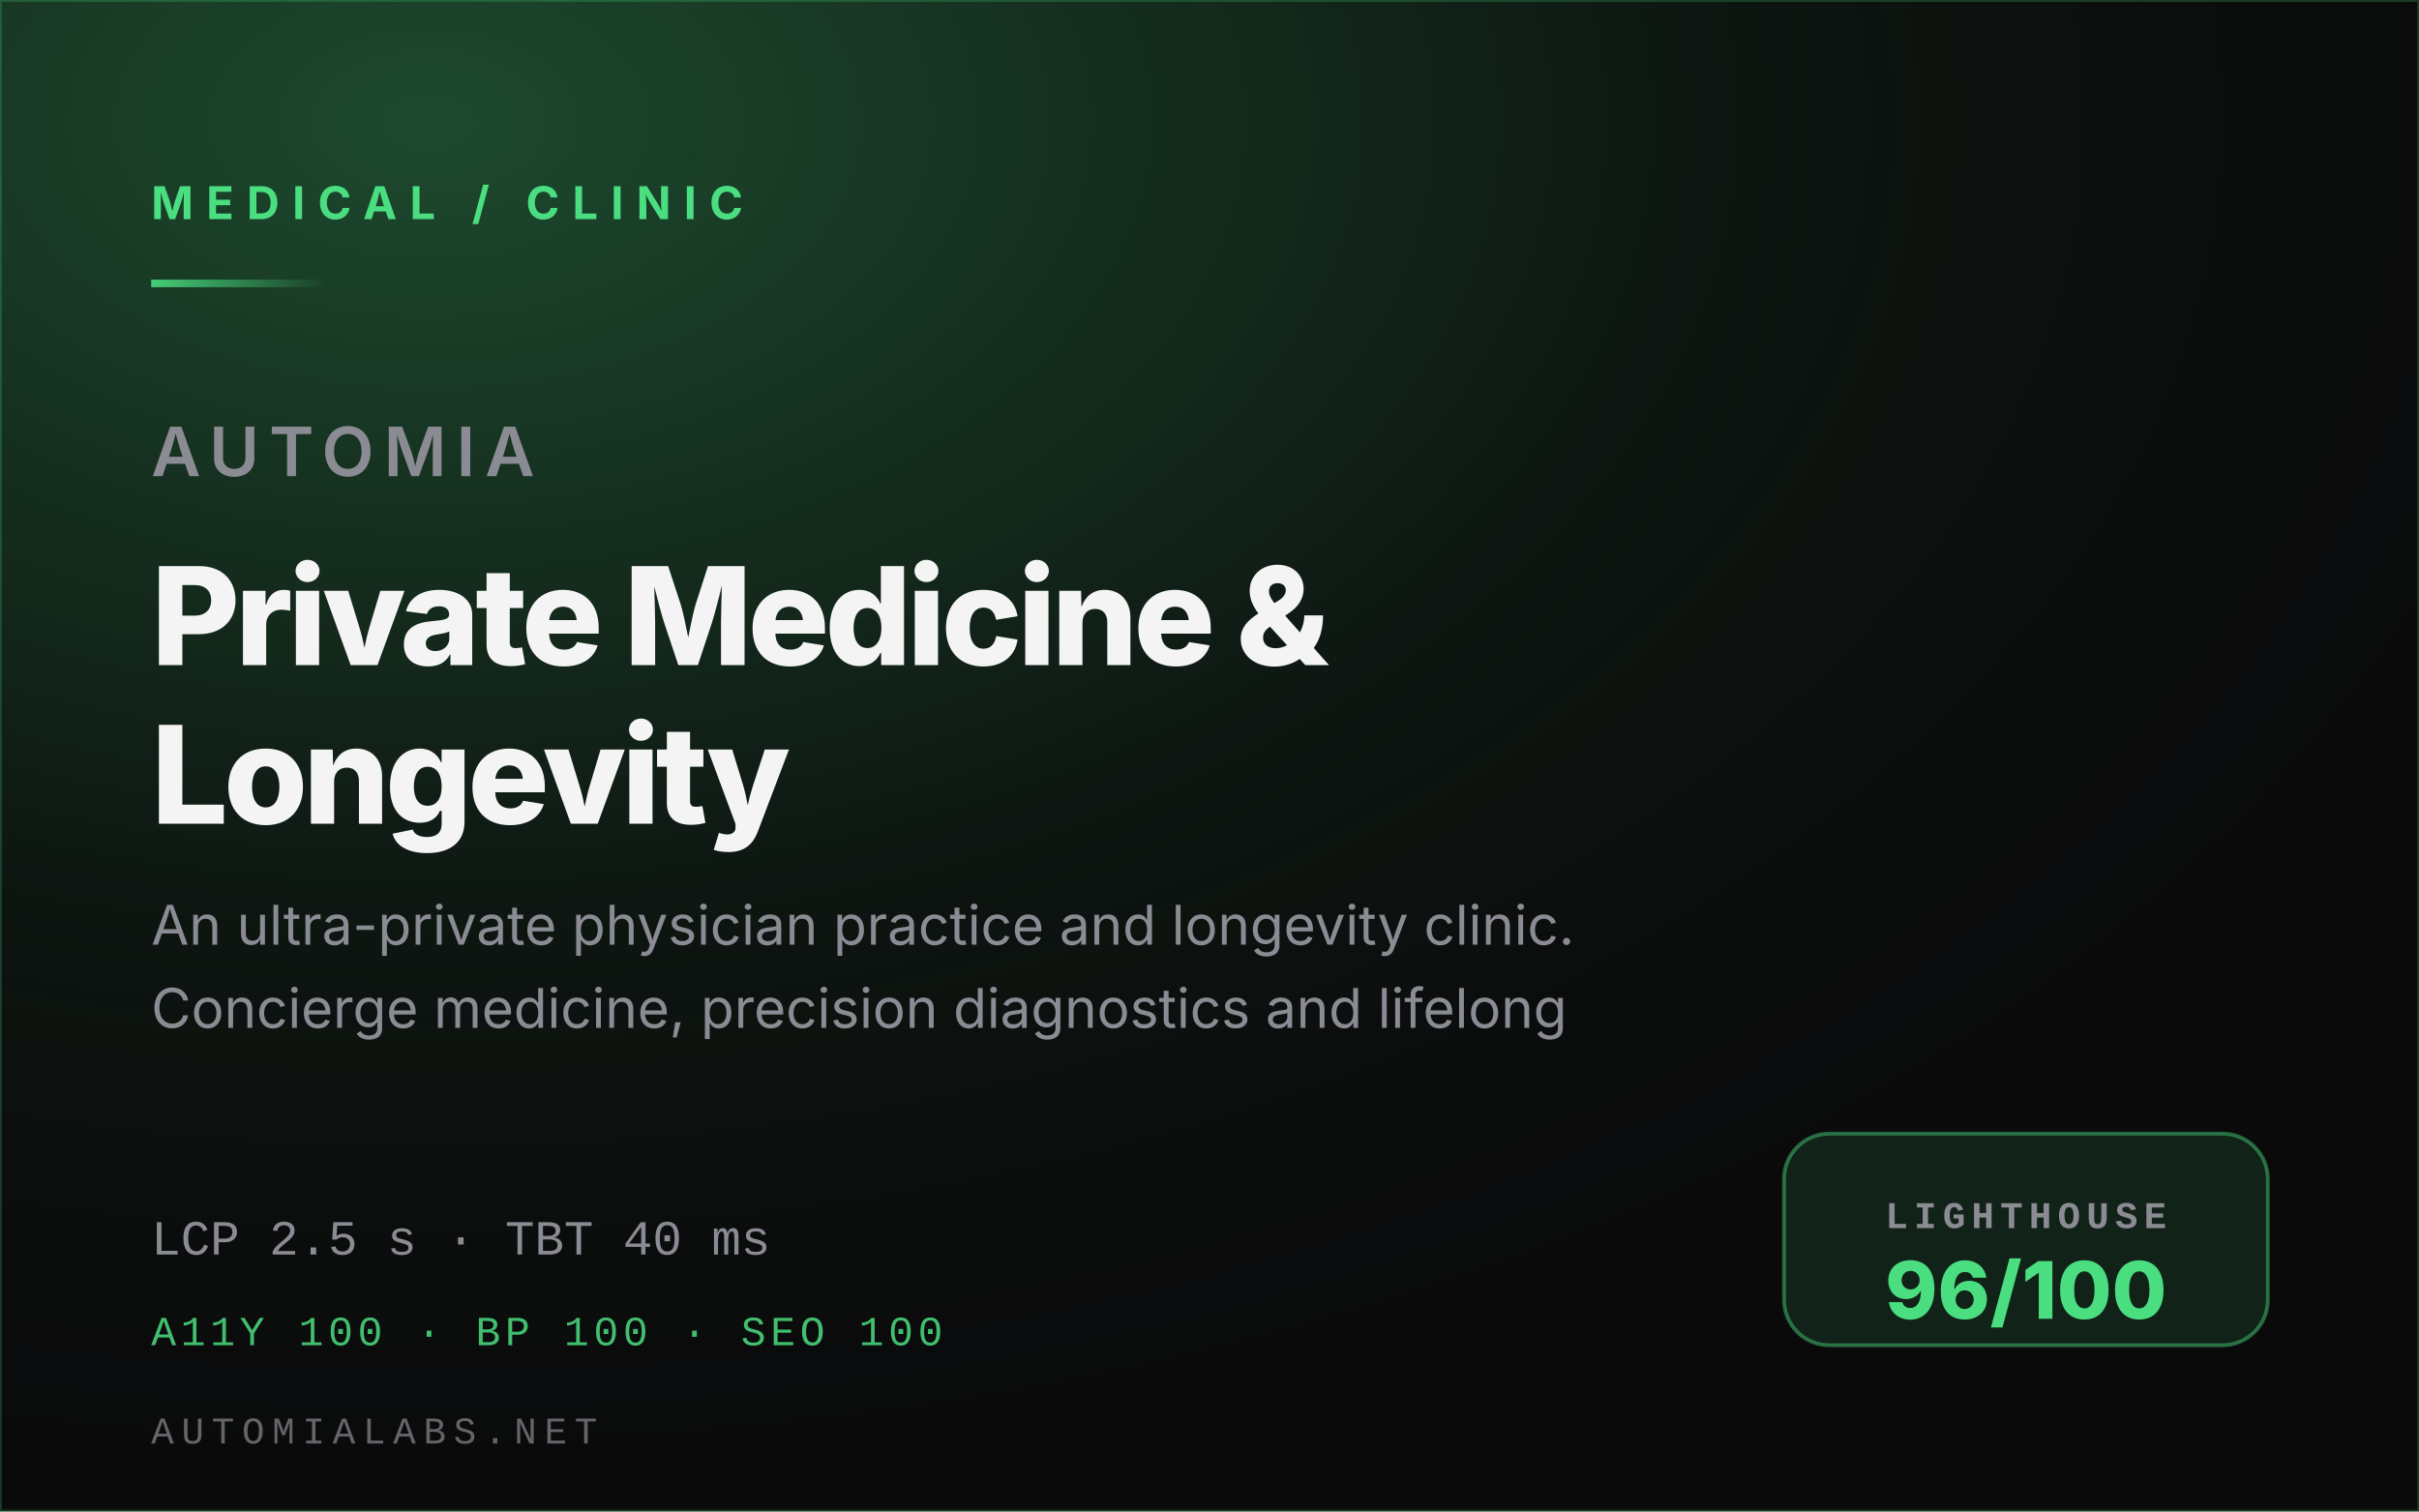
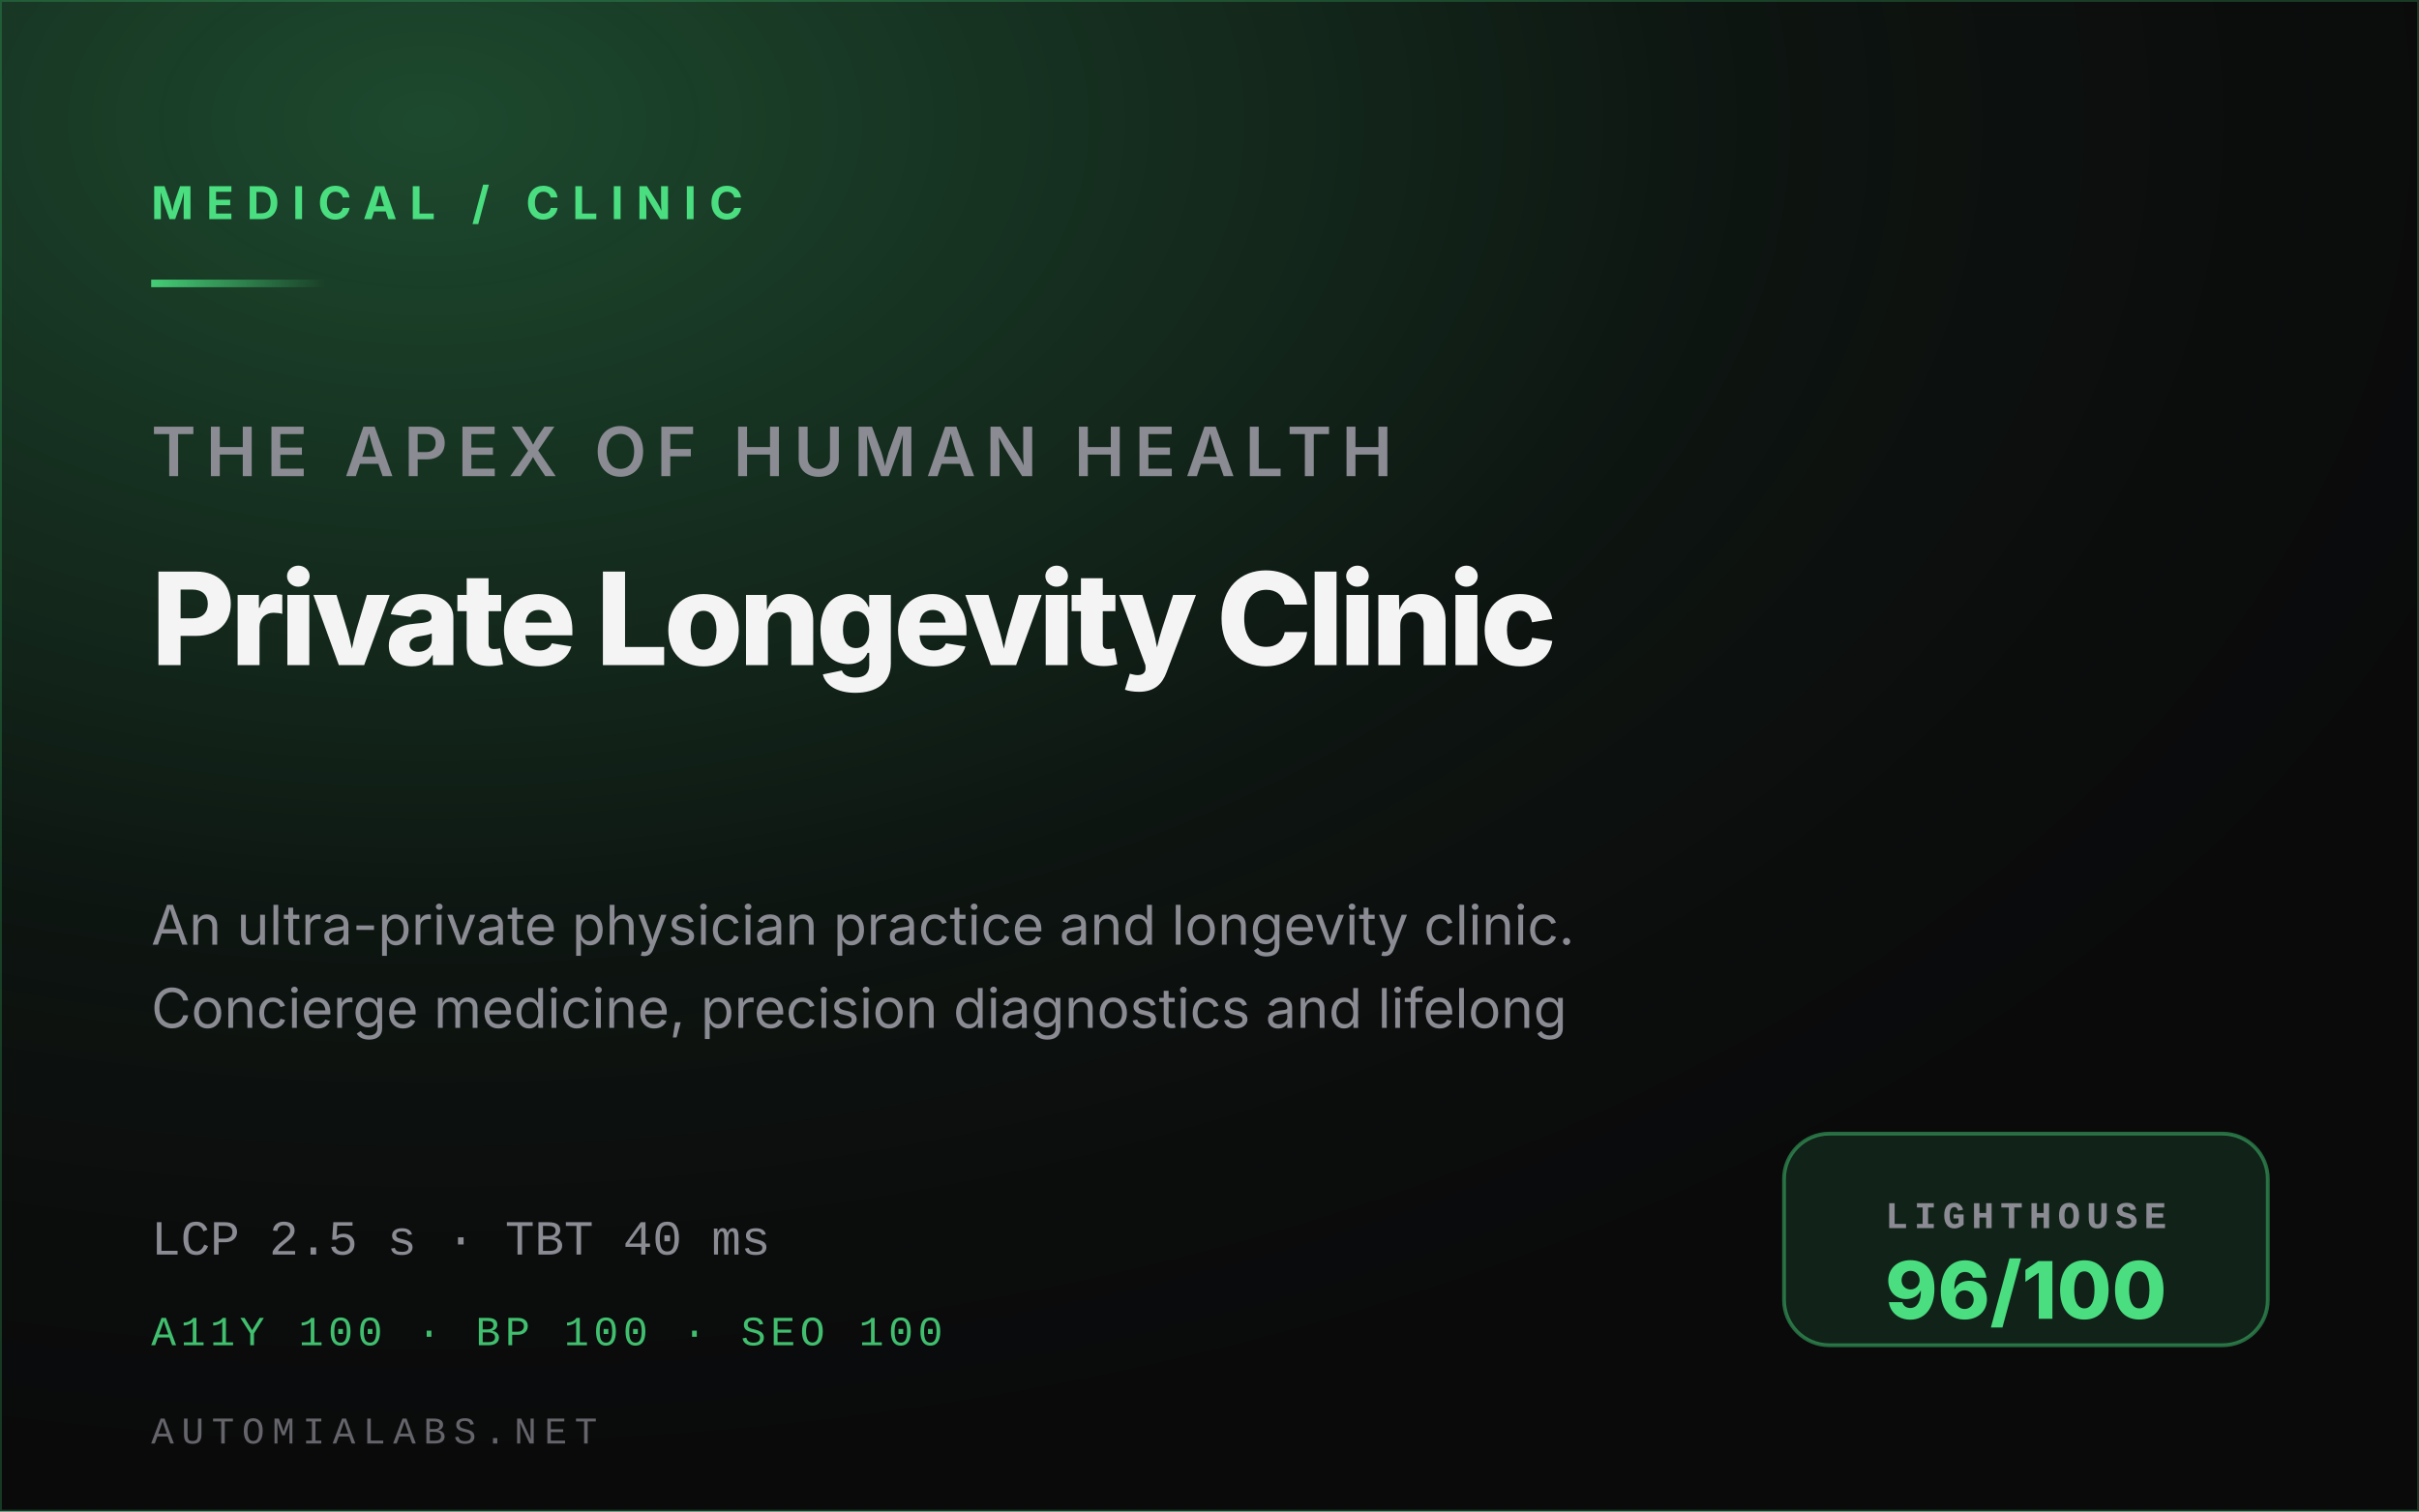
- <svg xmlns="http://www.w3.org/2000/svg" width="640" height="400" viewBox="0 0 640 400" role="img" aria-label="Automia — Private Medicine &amp; Longevity">
+ <svg xmlns="http://www.w3.org/2000/svg" width="640" height="400" viewBox="0 0 640 400" role="img" aria-label="The Apex of Human Health — Private Longevity Clinic">
  <defs>
    <radialGradient id="g" cx="18%" cy="8%" r="95%">
      <stop offset="0%" stop-color="#4ade80" stop-opacity="0.30" />
      <stop offset="55%" stop-color="#4ade80" stop-opacity="0.06" />
      <stop offset="100%" stop-color="#0a0a0b" stop-opacity="0" />
    </radialGradient>
    <linearGradient id="line" x1="0" y1="0" x2="1" y2="0">
      <stop offset="0%" stop-color="#4ade80" stop-opacity="0.9" />
      <stop offset="100%" stop-color="#4ade80" stop-opacity="0" />
    </linearGradient>
  </defs>
  <rect width="640" height="400" fill="#0a0a0b" />
  <rect width="640" height="400" fill="url(#g)" />
  <rect x="0" y="0" width="640" height="400" fill="none" stroke="#4ade80" stroke-opacity="0.22" />
  <text x="40" y="58" font-family="Inter, -apple-system, 'Segoe UI', Helvetica, Arial, sans-serif" font-size="12" font-weight="700" letter-spacing="3.4" fill="#4ade80">MEDICAL / CLINIC</text>
  <rect x="40" y="74" width="46" height="2" fill="url(#line)" />
-   <text x="40" y="126" font-family="Inter, -apple-system, 'Segoe UI', Helvetica, Arial, sans-serif" font-size="18" font-weight="600" letter-spacing="2.6" fill="#8b8b93">AUTOMIA</text>
-   <text x="40" y="176" font-family="Inter, -apple-system, 'Segoe UI', Helvetica, Arial, sans-serif" font-size="36" font-weight="800" letter-spacing="-1.2" fill="#f4f4f5">Private Medicine &amp;</text>
-   <text x="40" y="218" font-family="Inter, -apple-system, 'Segoe UI', Helvetica, Arial, sans-serif" font-size="36" font-weight="800" letter-spacing="-1.2" fill="#f4f4f5">Longevity</text>
+   <text x="40" y="126" font-family="Inter, -apple-system, 'Segoe UI', Helvetica, Arial, sans-serif" font-size="18" font-weight="600" letter-spacing="2.6" fill="#8b8b93">THE APEX OF HUMAN HEALTH</text>
+   <text x="40" y="176" font-family="Inter, -apple-system, 'Segoe UI', Helvetica, Arial, sans-serif" font-size="34" font-weight="800" letter-spacing="-1.2" fill="#f4f4f5">Private Longevity Clinic</text>
  <text x="40" y="250" font-family="Inter, -apple-system, 'Segoe UI', Helvetica, Arial, sans-serif" font-size="14.5" fill="#8b8b93">An ultra-private physician practice and longevity clinic.</text>
  <text x="40" y="272" font-family="Inter, -apple-system, 'Segoe UI', Helvetica, Arial, sans-serif" font-size="14.5" fill="#8b8b93">Concierge medicine, precision diagnostics and lifelong</text>
  <rect x="472" y="300" width="128" height="56" rx="12" fill="#4ade80" fill-opacity="0.12" stroke="#4ade80" stroke-opacity="0.45" />
  <text x="536" y="325" text-anchor="middle" font-family="'SF Mono', 'Cascadia Mono', Consolas, 'Courier New', monospace" font-size="10" font-weight="600" letter-spacing="1.6" fill="#8b8b93">LIGHTHOUSE</text>
  <text x="536" y="349" text-anchor="middle" font-family="Inter, -apple-system, 'Segoe UI', Helvetica, Arial, sans-serif" font-size="21" font-weight="800" fill="#4ade80">96/100</text>
  <text x="40" y="332" font-family="'SF Mono', 'Cascadia Mono', Consolas, 'Courier New', monospace" font-size="13" fill="#8b8b93">LCP 2.5 s   ·   TBT 40 ms</text>
  <text x="40" y="356" font-family="'SF Mono', 'Cascadia Mono', Consolas, 'Courier New', monospace" font-size="11" letter-spacing="1.2" fill="#4ade80" fill-opacity="0.85">A11Y 100  ·  BP 100  ·  SEO 100</text>
  <text x="40" y="382" font-family="'SF Mono', 'Cascadia Mono', Consolas, 'Courier New', monospace" font-size="10" letter-spacing="2" fill="#8b8b93" fill-opacity="0.7">AUTOMIALABS.NET</text>
</svg>
